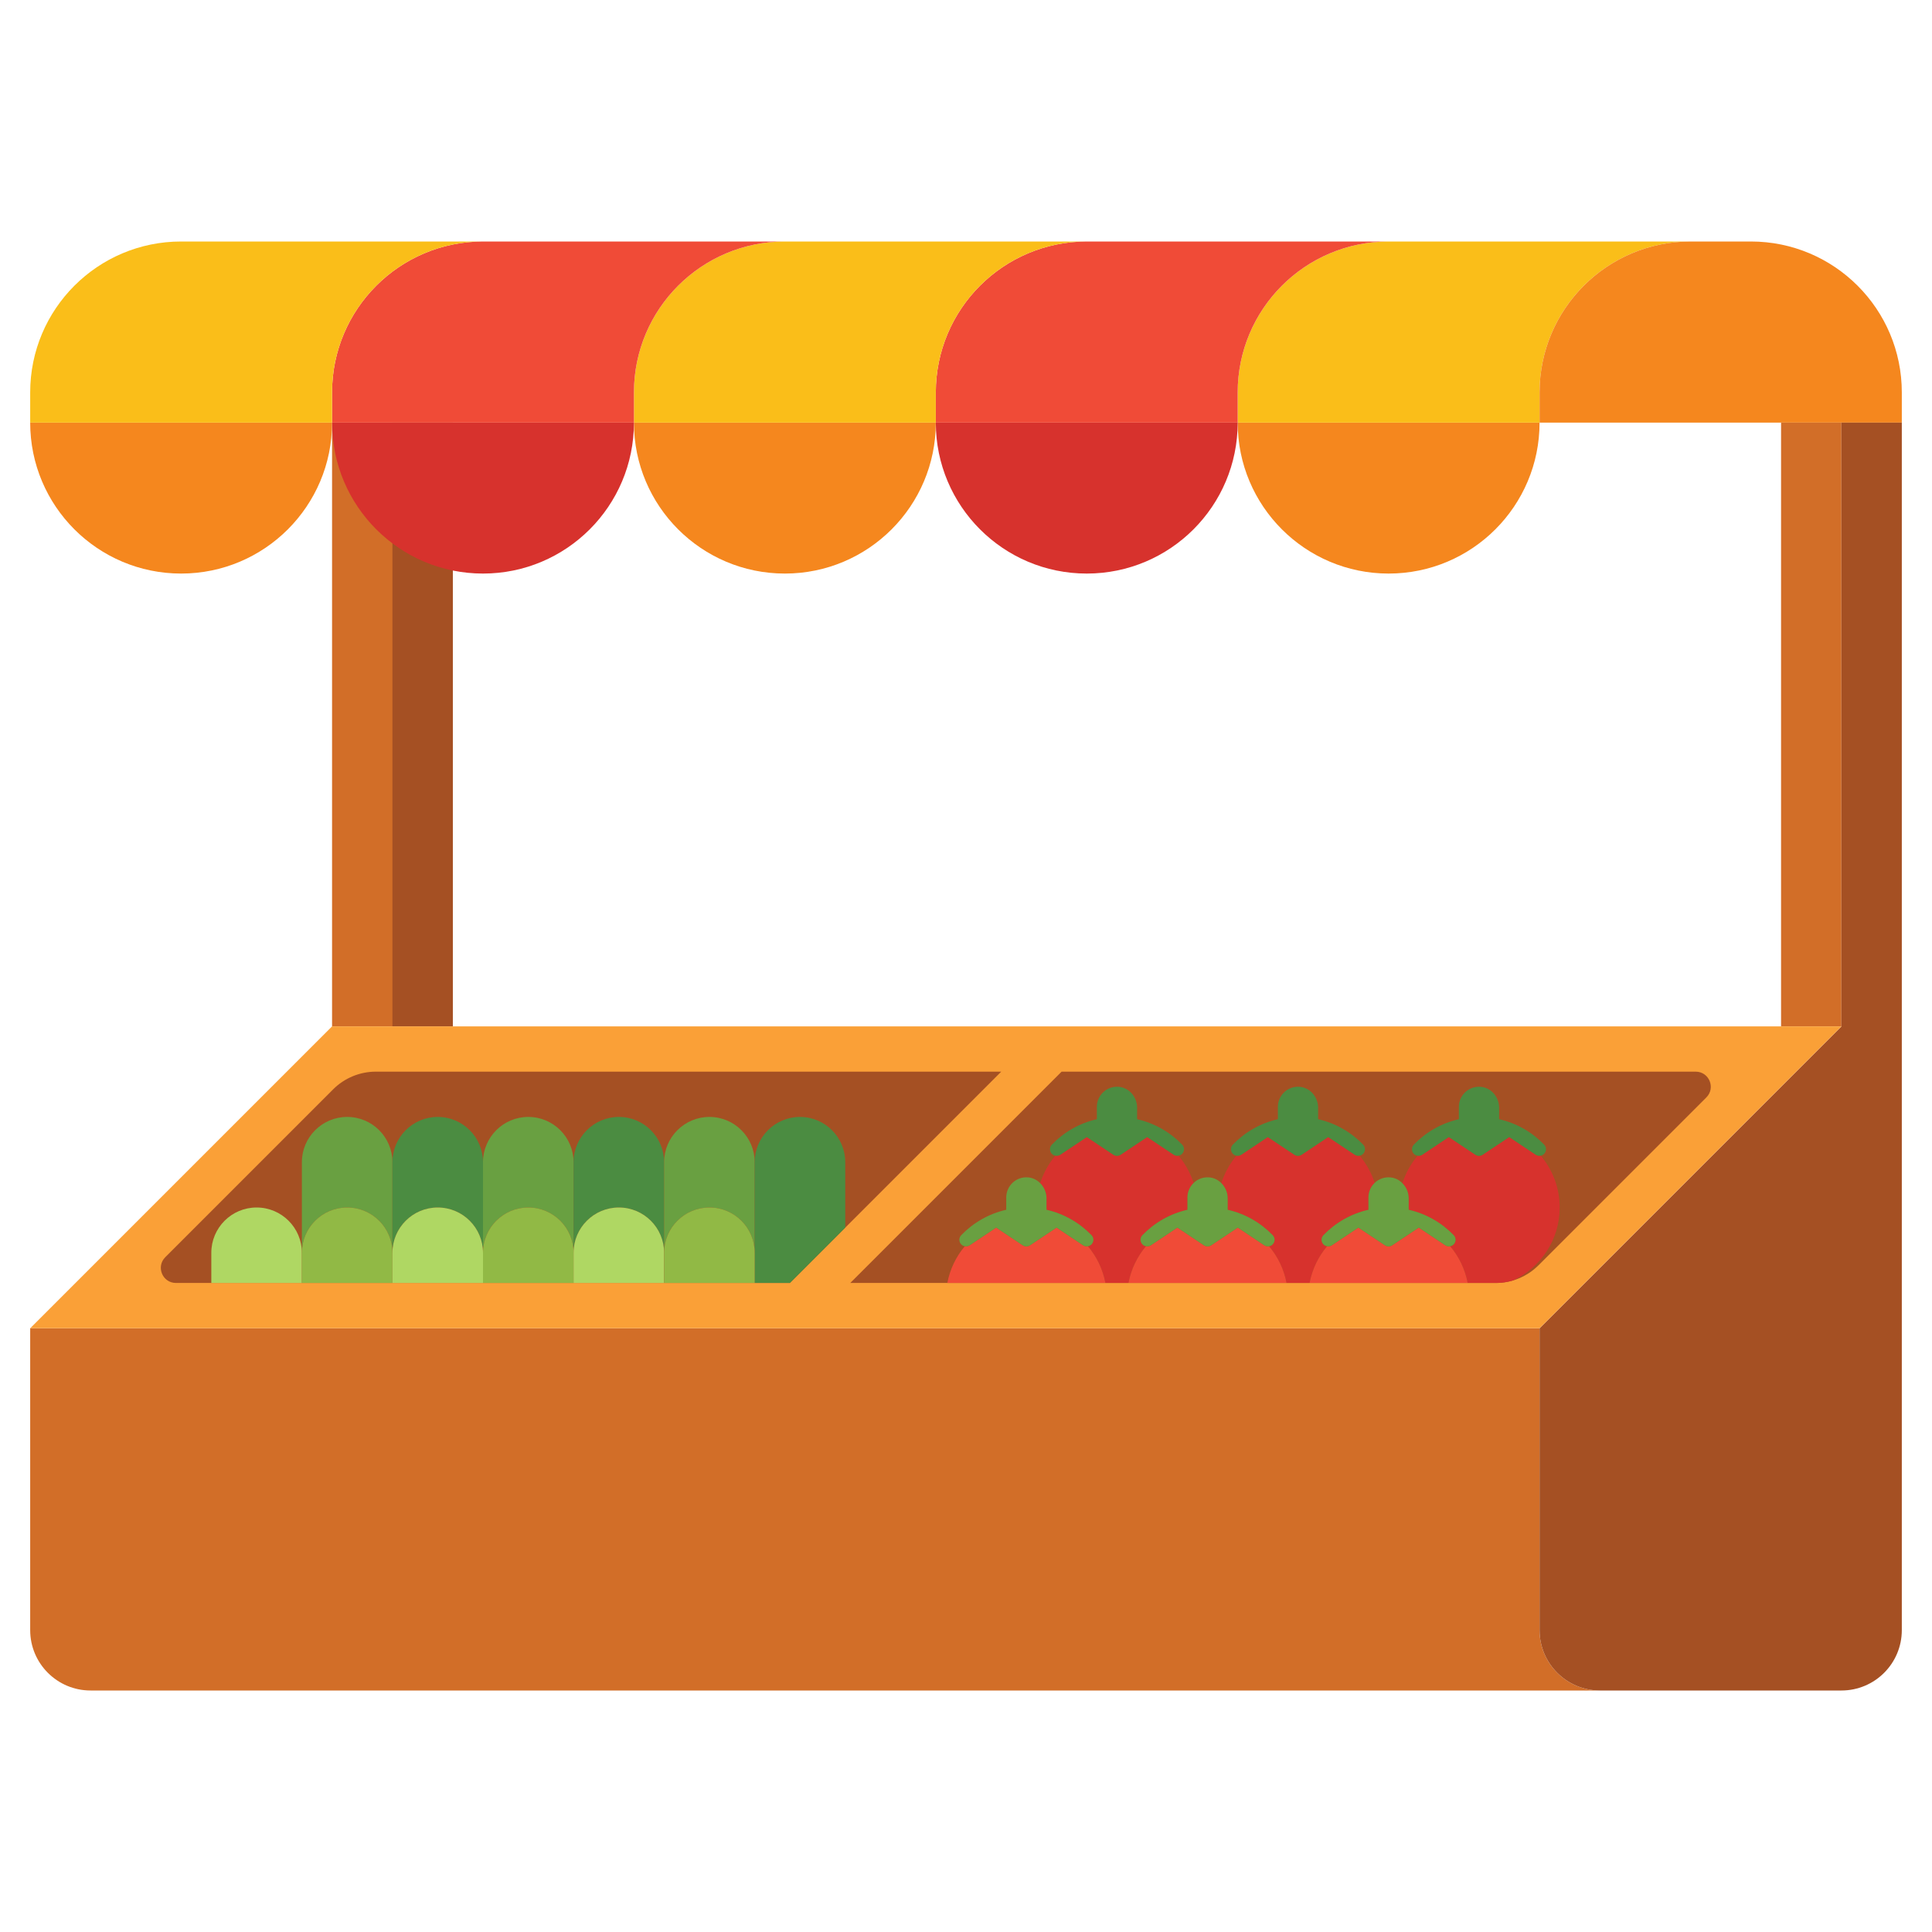
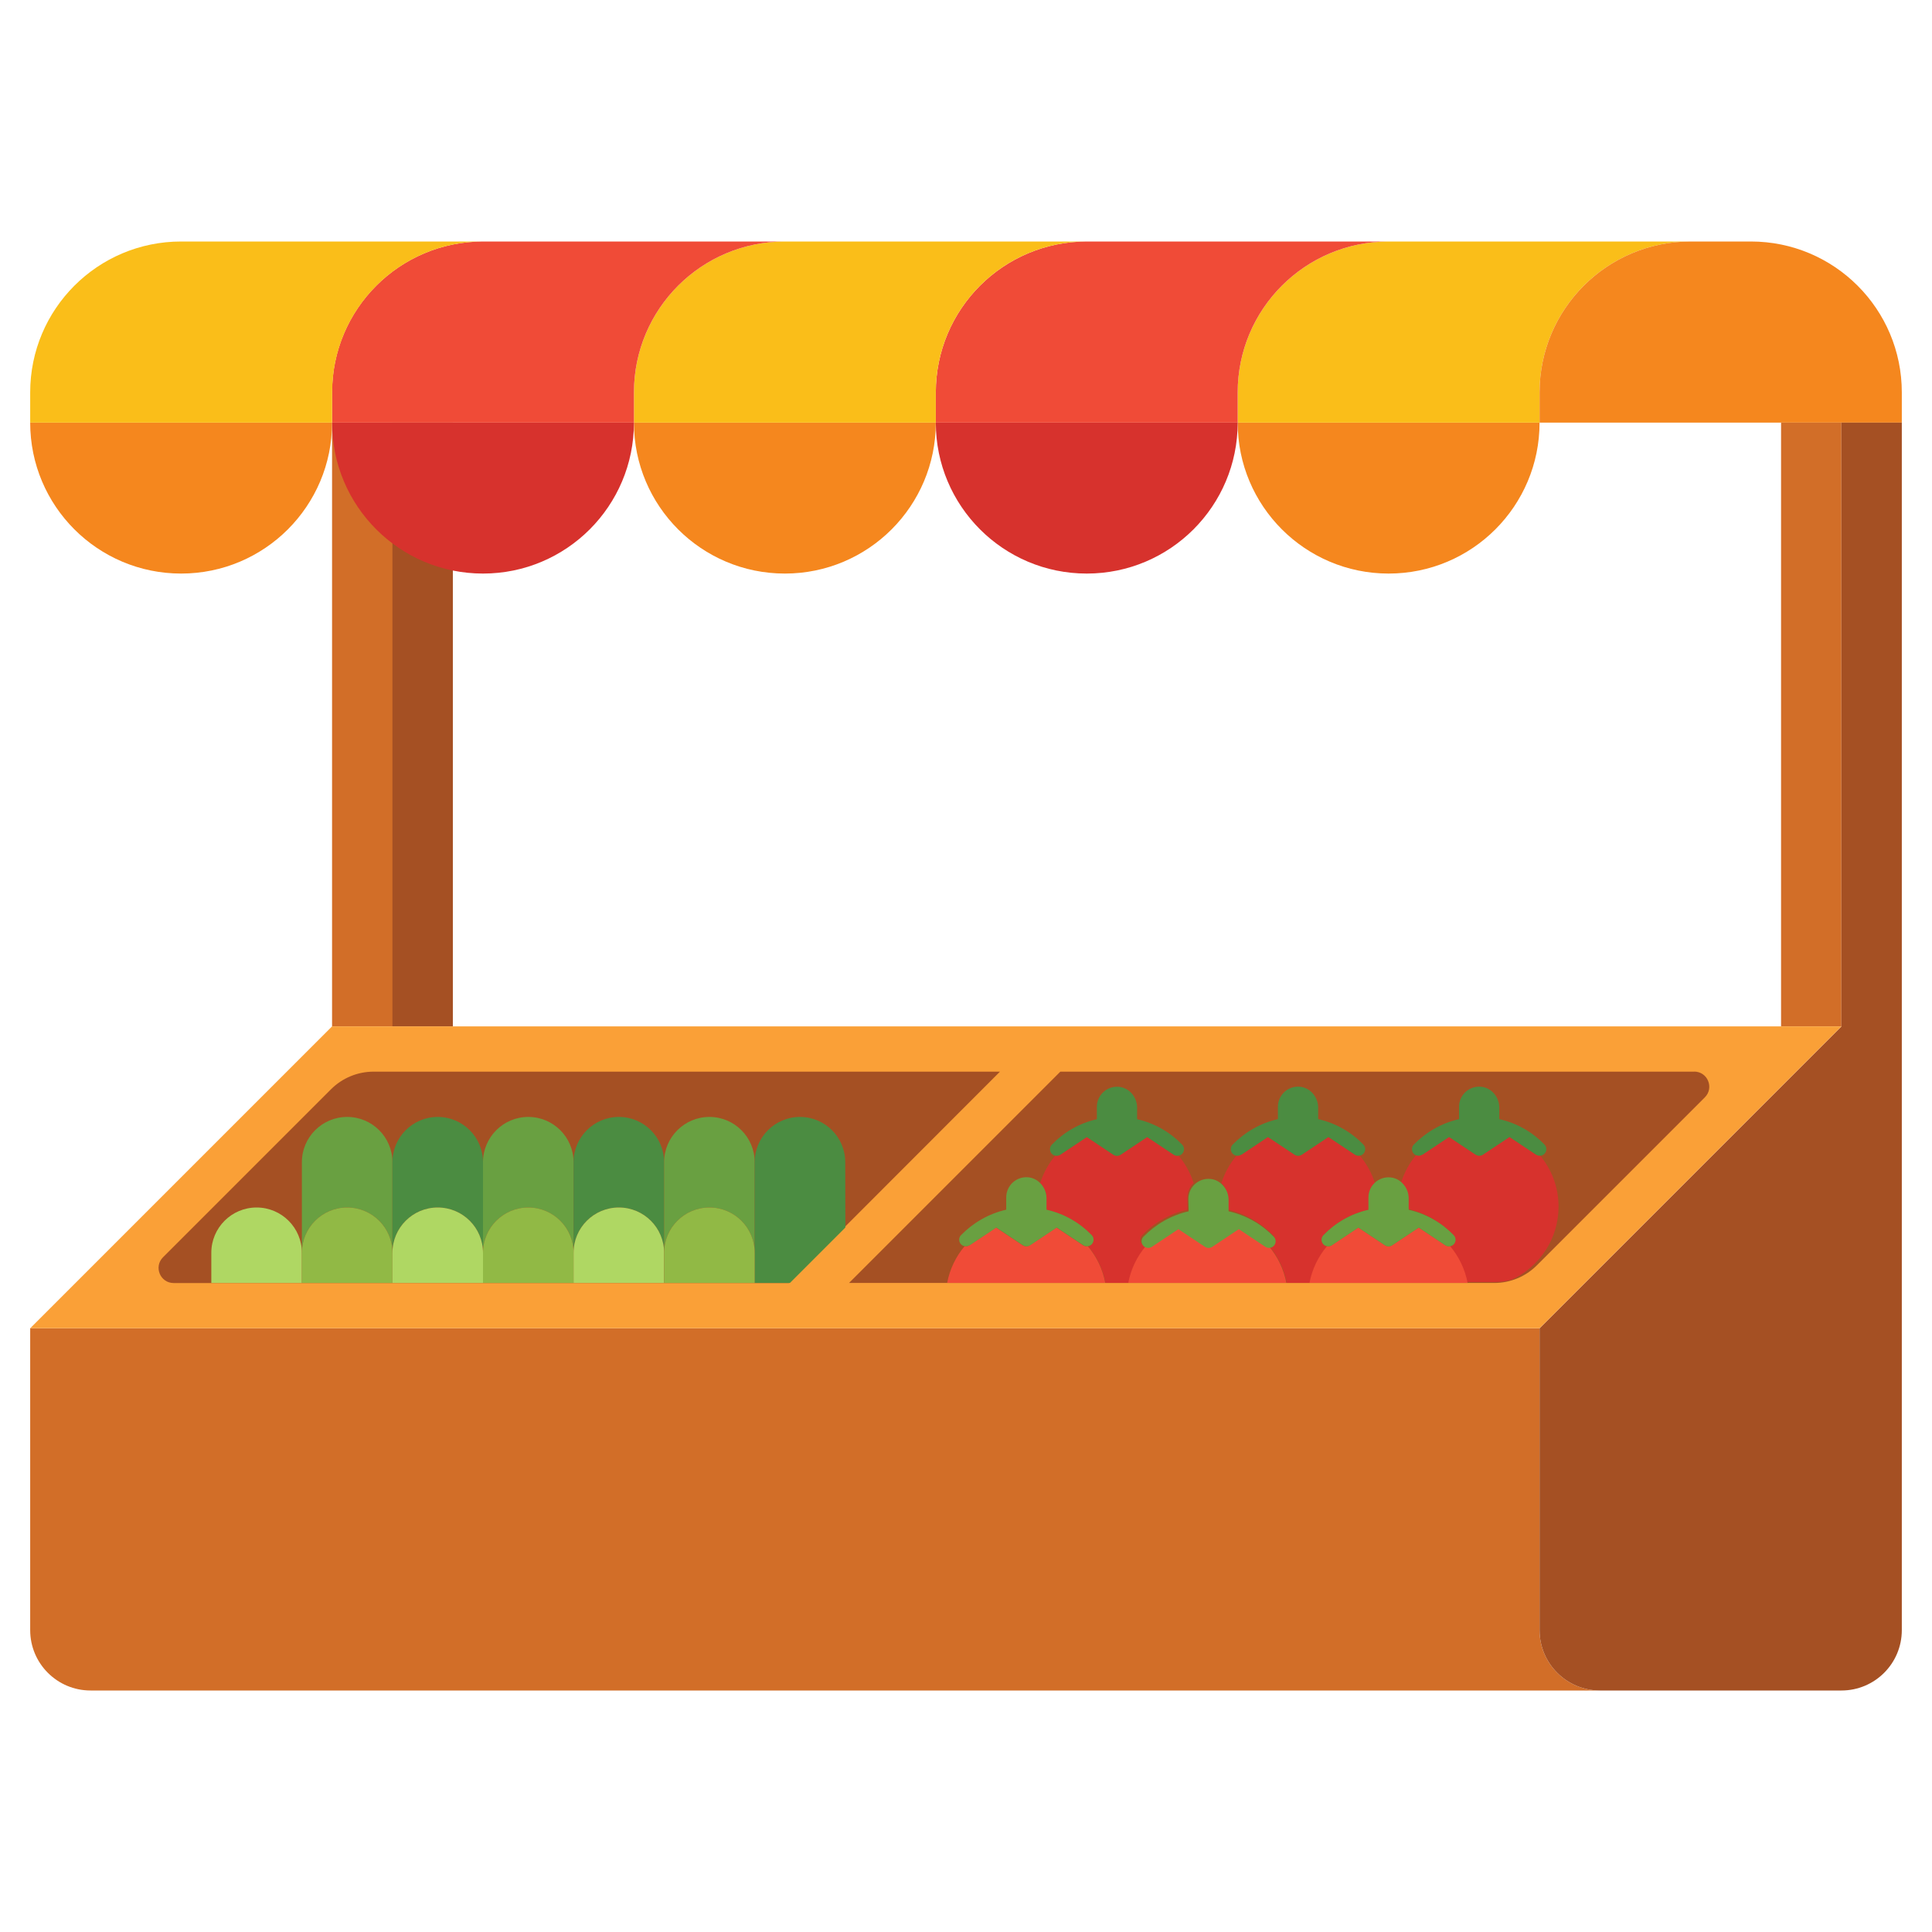
- <svg xmlns="http://www.w3.org/2000/svg" id="Layer_1" enable-background="new 0 0 512 512" height="512" viewBox="0 0 512 512" width="512">
-   <g>
-     <g>
-       <path d="m24 448h400c-8.837 0-16-7.163-16-16v-80h-400v80c0 8.837 7.163 16 16 16z" fill="#d26e28" />
-     </g>
-     <g>
-       <path d="m88 112h32v160h-32z" fill="#d26e28" />
-     </g>
-     <g>
-       <path d="m104 112h16v160h-16z" fill="#a55023" />
-     </g>
-     <g>
-       <path d="m368 152c22.091 0 40-17.909 40-40h-80c0 22.091 17.909 40 40 40z" fill="#f5871e" />
-     </g>
-     <g>
-       <path d="m408 112h-80v-8c0-22.091 17.909-40 40-40h80c-22.091 0-40 17.909-40 40z" fill="#fabe19" />
-     </g>
-     <g>
-       <path d="m288 152c22.091 0 40-17.909 40-40h-80c0 22.091 17.909 40 40 40z" fill="#d7322d" />
-     </g>
-     <g>
-       <path d="m328 112h-80v-8c0-22.091 17.909-40 40-40h80c-22.091 0-40 17.909-40 40z" fill="#f04b37" />
-     </g>
-     <g>
-       <path d="m208 152c22.091 0 40-17.909 40-40h-80c0 22.091 17.909 40 40 40z" fill="#f5871e" />
-     </g>
-     <g>
-       <path d="m248 112h-80v-8c0-22.091 17.909-40 40-40h80c-22.091 0-40 17.909-40 40z" fill="#fabe19" />
-     </g>
-     <g>
-       <path d="m128 152c22.091 0 40-17.909 40-40h-80c0 22.091 17.909 40 40 40z" fill="#d7322d" />
-     </g>
-     <g>
-       <path d="m168 112h-80v-8c0-22.091 17.909-40 40-40h80c-22.091 0-40 17.909-40 40z" fill="#f04b37" />
-     </g>
-     <g>
-       <path d="m48 152c22.091 0 40-17.909 40-40h-80c0 22.091 17.909 40 40 40z" fill="#f5871e" />
-     </g>
-     <g>
-       <path d="m88 112h-80v-8c0-22.091 17.909-40 40-40h82.667-2.667c-22.091 0-40 17.909-40 40z" fill="#fabe19" />
-     </g>
-     <g>
-       <path d="m464 64h-16c-22.091 0-40 17.909-40 40v8h96v-8c0-22.091-17.909-40-40-40z" fill="#f5871e" />
-     </g>
-     <g>
-       <path d="m472 112h16v160h-16z" fill="#d26e28" />
-     </g>
-     <g>
-       <path d="m488 112v160l-80 80v80c0 8.836 7.163 16 16 16h64c8.837 0 16-7.164 16-16v-320z" fill="#a55023" />
-     </g>
-     <g>
-       <path d="m8 352 80-80h400l-80 80z" fill="#faa037" />
-     </g>
-     <g>
-       <g>
-         <path d="m449.372 284h-168.039l-56 56h171.069c4.243 0 8.313-1.686 11.314-4.686l44.485-44.485c2.52-2.52.735-6.829-2.829-6.829z" fill="#a55023" />
-       </g>
-       <g>
-         <path d="m265.333 284h-165.735c-4.243 0-8.313 1.686-11.314 4.686l-44.485 44.485c-2.52 2.52-.735 6.828 2.828 6.828h162.706z" fill="#a55023" />
-       </g>
-     </g>
-     <g>
-       <g>
-         <path d="m92 320c6.627 0 12 5.373 12 12v-24c0-6.627-5.373-12-12-12s-12 5.373-12 12v24c0-6.627 5.373-12 12-12z" fill="#69a041" />
-       </g>
-       <g>
-         <path d="m116 320c6.627 0 12 5.373 12 12v-24c0-6.627-5.373-12-12-12s-12 5.373-12 12v24c0-6.627 5.373-12 12-12z" fill="#4b8c41" />
-       </g>
-       <g>
-         <path d="m140 320c6.627 0 12 5.373 12 12v-24c0-6.627-5.373-12-12-12s-12 5.373-12 12v24c0-6.627 5.373-12 12-12z" fill="#69a041" />
-       </g>
-       <g>
-         <path d="m164 320c6.627 0 12 5.373 12 12v-24c0-6.627-5.373-12-12-12s-12 5.373-12 12v24c0-6.627 5.373-12 12-12z" fill="#4b8c41" />
-       </g>
-       <g>
-         <path d="m188 320c6.627 0 12 5.373 12 12v-24c0-6.627-5.373-12-12-12s-12 5.373-12 12v24c0-6.627 5.373-12 12-12z" fill="#69a041" />
-       </g>
-       <g>
-         <path d="m224 308c0-6.627-5.373-12-12-12s-12 5.373-12 12v24 8h9.333l14.667-14.667z" fill="#4b8c41" />
-       </g>
-       <g>
-         <path d="m80 332c0-6.627-5.373-12-12-12s-12 5.373-12 12v8h24v-1.333z" fill="#afd763" />
-       </g>
-       <g>
-         <path d="m92 320c-6.627 0-12 5.373-12 12v6.667 1.333h24v-8c0-6.627-5.373-12-12-12z" fill="#91b945" />
-       </g>
-       <g>
-         <path d="m128 332c0-6.627-5.373-12-12-12s-12 5.373-12 12v8h24v-1.333z" fill="#afd763" />
-       </g>
-       <g>
-         <path d="m140 320c-6.627 0-12 5.373-12 12v6.667 1.333h24v-8c0-6.627-5.373-12-12-12z" fill="#91b945" />
-       </g>
-       <g>
-         <path d="m176 332c0-6.627-5.373-12-12-12s-12 5.373-12 12v8h24v-1.333z" fill="#afd763" />
-       </g>
-       <g>
-         <path d="m188 320c-6.627 0-12 5.373-12 12v6.667 1.333h24v-8c0-6.627-5.373-12-12-12z" fill="#91b945" />
-       </g>
-     </g>
-     <g>
-       <g>
-         <path d="m303.043 330.018c-.902-.601-1.063-1.881-.312-2.662 3.187-3.309 7.314-5.703 11.952-6.757v-3.266c0-1.507.629-2.864 1.634-3.834-.857-2.681-2.23-5.128-4.002-7.231-.435.076-.89.004-1.272-.251l-7.026-4.684-7.026 4.684c-.589.393-1.358.393-1.947 0l-7.026-4.684-7.027 4.684c-.391.26-.858.332-1.301.247-1.785 2.118-3.168 4.583-4.024 7.286 1.029 1.033 1.669 2.469 1.669 4.012v3.037c4.638 1.054 8.765 3.448 11.952 6.757.752.78.59 2.061-.312 2.662-.203.135-.43.207-.66.249 2.31 2.741 3.937 6.071 4.632 9.734h6.109c.696-3.664 2.323-6.994 4.634-9.736-.227-.044-.448-.115-.647-.247z" fill="#d7322d" />
-       </g>
-       <g>
-         <path d="m351.01 330.018c-.901-.601-1.063-1.881-.312-2.662 3.187-3.309 7.314-5.703 11.952-6.757v-3.266c0-1.519.638-2.887 1.658-3.858-.858-2.673-2.229-5.113-3.997-7.211-.444.085-.911.014-1.301-.247l-7.027-4.684-7.026 4.684c-.59.393-1.358.393-1.947 0l-7.026-4.684-7.026 4.684c-.382.255-.837.327-1.272.251-1.781 2.113-3.16 4.574-4.016 7.27 1.036 1.034 1.681 2.475 1.681 4.024v3.037c4.638 1.054 8.765 3.448 11.952 6.757.752.78.59 2.061-.312 2.662-.207.138-.439.21-.675.251 2.309 2.741 3.935 6.069 4.63 9.731h6.109c.695-3.662 2.321-6.991 4.63-9.731-.236-.041-.468-.113-.675-.251z" fill="#d7322d" />
-       </g>
-       <g>
-         <path d="m408.307 306.26c-.452.094-.931.024-1.331-.242l-7.026-4.684-7.026 4.684c-.59.393-1.358.393-1.947 0l-7.026-4.684-7.026 4.684c-.374.249-.817.322-1.243.255-1.784 2.119-3.166 4.586-4.021 7.29 1.022 1.032 1.657 2.463 1.657 4v3.037c4.638 1.054 8.765 3.448 11.952 6.757.752.78.59 2.061-.312 2.662-.199.133-.42.204-.646.247 2.311 2.742 3.938 6.072 4.634 9.736h7.456c1.571 0 3.117-.234 4.595-.677 7.28-3.396 12.336-10.76 12.336-19.323 0-5.239-1.894-10.029-5.026-13.742z" fill="#d7322d" />
-       </g>
-       <g>
-         <path d="m287.026 330.018-7.026-4.685-7.026 4.684c-.59.393-1.358.393-1.947 0l-7.027-4.684-7.026 4.684c-.386.258-.848.329-1.287.249-2.31 2.741-3.937 6.071-4.632 9.734h41.891c-.696-3.663-2.322-6.992-4.632-9.734-.44.081-.901.009-1.288-.248z" fill="#f04b37" />
-       </g>
-       <g>
-         <path d="m335.043 330.018-7.026-4.684-7.026 4.684c-.589.393-1.358.393-1.947 0l-7.026-4.684-7.027 4.684c-.391.26-.858.332-1.301.247-2.311 2.742-3.938 6.072-4.634 9.736h41.891c-.695-3.662-2.321-6.991-4.63-9.731-.437.074-.892.002-1.274-.252z" fill="#f04b37" />
-       </g>
-       <g>
-         <path d="m383.01 330.018-7.027-4.684-7.026 4.684c-.59.393-1.358.393-1.947 0l-7.026-4.684-7.026 4.684c-.382.255-.837.327-1.272.251-2.309 2.741-3.935 6.069-4.63 9.731h41.891c-.696-3.664-2.323-6.994-4.634-9.736-.445.085-.912.014-1.303-.246z" fill="#f04b37" />
-       </g>
-       <g>
-         <path d="m256.974 330.018 7.026-4.684 7.026 4.684c.59.393 1.358.393 1.947 0l7.026-4.684 7.026 4.684c.386.258.848.329 1.287.249.231-.042.457-.114.66-.249.901-.601 1.063-1.881.312-2.662-3.187-3.309-7.314-5.703-11.952-6.757v-3.037c0-1.543-.64-2.979-1.669-4.012-.828-.832-1.904-1.407-3.141-1.526-3.181-.303-5.857 2.19-5.857 5.308v3.266c-4.638 1.054-8.765 3.448-11.952 6.757-.752.78-.59 2.061.312 2.662.203.135.43.207.66.249.441.081.902.009 1.289-.248z" fill="#69a041" />
-       </g>
-       <g>
-         <path d="m314.683 320.599c-4.638 1.054-8.765 3.448-11.952 6.757-.752.78-.59 2.061.312 2.662.199.133.42.204.646.247.444.085.911.014 1.301-.247l7.027-4.684 7.026 4.684c.59.393 1.358.393 1.947 0l7.026-4.684 7.026 4.684c.382.255.837.327 1.272.251.236-.041.468-.113.675-.251.901-.601 1.063-1.881.312-2.662-3.187-3.309-7.314-5.703-11.952-6.757v-3.037c0-1.549-.645-2.99-1.681-4.024-.827-.825-1.897-1.396-3.128-1.514-1.644-.156-3.149.437-4.223 1.474-1.005.97-1.634 2.327-1.634 3.834z" fill="#69a041" />
-       </g>
-       <g>
-         <path d="m280.99 306.018 7.027-4.684 7.026 4.684c.59.393 1.358.393 1.947 0l7.026-4.684 7.026 4.684c.382.255.837.327 1.272.251.236-.041.468-.113.675-.251.901-.601 1.063-1.881.312-2.662-3.187-3.309-7.314-5.703-11.952-6.757v-3.037c0-2.785-2.037-5.273-4.81-5.537-3.181-.303-5.857 2.19-5.857 5.308v3.266c-4.638 1.054-8.765 3.448-11.952 6.757-.752.78-.59 2.061.312 2.662.199.133.42.204.646.247.444.084.911.013 1.302-.247z" fill="#4b8c41" />
-       </g>
-       <g>
-         <path d="m328.957 306.018 7.026-4.684 7.026 4.684c.589.393 1.358.393 1.947 0l7.026-4.684 7.027 4.684c.391.26.858.332 1.301.247.226-.043.447-.114.646-.247.902-.601 1.063-1.881.312-2.662-3.187-3.309-7.314-5.703-11.952-6.757v-3.037c0-2.785-2.036-5.273-4.809-5.537-3.181-.303-5.857 2.19-5.857 5.308v3.266c-4.638 1.054-8.765 3.448-11.952 6.757-.752.78-.59 2.061.312 2.662.207.138.439.21.675.251.435.075.89.003 1.272-.251z" fill="#4b8c41" />
-       </g>
-       <g>
-         <path d="m376.924 306.018 7.026-4.684 7.026 4.684c.59.393 1.358.393 1.947 0l7.026-4.684 7.026 4.684c.399.266.878.337 1.331.242.216-.045.426-.116.617-.242.901-.601 1.063-1.881.312-2.662-3.187-3.309-7.314-5.703-11.952-6.757v-3.037c0-2.785-2.037-5.273-4.81-5.537-3.181-.303-5.857 2.19-5.857 5.308v3.266c-4.638 1.054-8.765 3.448-11.952 6.757-.752.78-.59 2.061.312 2.662.216.144.458.217.704.255.427.066.87-.006 1.244-.255z" fill="#4b8c41" />
-       </g>
-       <g>
-         <path d="m362.65 320.599c-4.638 1.054-8.765 3.448-11.952 6.757-.752.78-.59 2.061.312 2.662.207.138.439.21.675.251.435.076.89.004 1.272-.251l7.026-4.684 7.026 4.684c.589.393 1.358.393 1.947 0l7.026-4.684 7.027 4.684c.391.26.858.332 1.301.247.226-.043.447-.114.646-.247.902-.601 1.063-1.881.312-2.662-3.187-3.309-7.314-5.703-11.952-6.757v-3.037c0-1.537-.635-2.968-1.657-4-.83-.838-1.91-1.419-3.153-1.538-1.631-.155-3.126.428-4.199 1.45-1.019.971-1.658 2.339-1.658 3.858v3.267z" fill="#69a041" />
-       </g>
-     </g>
-   </g>
+ <svg xmlns="http://www.w3.org/2000/svg" width="512" height="512" enable-background="new 0 0 512 512" version="1.1" viewBox="0 0 512 512">
+   <path d="m24 448h400c-8.84 0-16-7.16-16-16v-80h-400v80c0 8.84 7.16 16 16 16z" fill="#d26e28" />
+   <path d="m88 112h32v160h-32z" fill="#d26e28" />
+   <path d="m104 112h16v160h-16z" fill="#a55023" />
+   <path d="m368 152c22.1 0 40-17.9 40-40h-80c0 22.1 17.9 40 40 40z" fill="#f5871e" />
+   <path d="m408 112h-80v-8c0-22.1 17.9-40 40-40h80c-22.1 0-40 17.9-40 40z" fill="#fabe19" />
+   <path d="m288 152c22.1 0 40-17.9 40-40h-80c0 22.1 17.9 40 40 40z" fill="#d7322d" />
+   <path d="m328 112h-80v-8c0-22.1 17.9-40 40-40h80c-22.1 0-40 17.9-40 40z" fill="#f04b37" />
+   <path d="m208 152c22.1 0 40-17.9 40-40h-80c0 22.1 17.9 40 40 40z" fill="#f5871e" />
+   <path d="m248 112h-80v-8c0-22.1 17.9-40 40-40h80c-22.1 0-40 17.9-40 40z" fill="#fabe19" />
+   <path d="m128 152c22.1 0 40-17.9 40-40h-80c0 22.1 17.9 40 40 40z" fill="#d7322d" />
+   <path d="m168 112h-80v-8c0-22.1 17.9-40 40-40h80c-22.1 0-40 17.9-40 40z" fill="#f04b37" />
+   <path d="m48 152c22.1 0 40-17.9 40-40h-80c0 22.1 17.9 40 40 40z" fill="#f5871e" />
+   <path d="m88 112h-80v-8c0-22.1 17.9-40 40-40h82.7-2.67c-22.1 0-40 17.9-40 40z" fill="#fabe19" />
+   <path d="m464 64h-16c-22.1 0-40 17.9-40 40v8h96v-8c0-22.1-17.9-40-40-40z" fill="#f5871e" />
+   <path d="m472 112h16v160h-16z" fill="#d26e28" />
+   <path d="m488 112v160l-80 80v80c0 8.84 7.16 16 16 16h64c8.84 0 16-7.16 16-16v-320z" fill="#a55023" />
+   <path d="m8 352 80-80h400l-80 80z" fill="#faa037" />
+   <path d="m449 284h-168l-56 56h171c4.24 0 8.31-1.69 11.3-4.69l44.5-44.5c2.52-2.52 0.735-6.83-2.83-6.83z" fill="#a55023" />
+   <path d="m265 284h-166c-4.24 0-8.31 1.69-11.3 4.69l-44.5 44.5c-2.52 2.52-0.735 6.83 2.83 6.83h163z" fill="#a55023" />
+   <path d="m92 320c6.63 0 12 5.37 12 12v-24c0-6.63-5.37-12-12-12s-12 5.37-12 12v24c0-6.63 5.37-12 12-12z" fill="#69a041" />
+   <path d="m116 320c6.63 0 12 5.37 12 12v-24c0-6.63-5.37-12-12-12s-12 5.37-12 12v24c0-6.63 5.37-12 12-12z" fill="#4b8c41" />
+   <path d="m140 320c6.63 0 12 5.37 12 12v-24c0-6.63-5.37-12-12-12s-12 5.37-12 12v24c0-6.63 5.37-12 12-12z" fill="#69a041" />
+   <path d="m164 320c6.63 0 12 5.37 12 12v-24c0-6.63-5.37-12-12-12s-12 5.37-12 12v24c0-6.63 5.37-12 12-12z" fill="#4b8c41" />
+   <path d="m188 320c6.63 0 12 5.37 12 12v-24c0-6.63-5.37-12-12-12s-12 5.37-12 12v24c0-6.63 5.37-12 12-12z" fill="#69a041" />
+   <path d="m224 308c0-6.63-5.37-12-12-12s-12 5.37-12 12v32h9.33l14.7-14.7z" fill="#4b8c41" />
+   <path d="m80 332c0-6.63-5.37-12-12-12s-12 5.37-12 12v8h24v-1.33z" fill="#afd763" />
+   <path d="m92 320c-6.63 0-12 5.37-12 12v8h24v-8c0-6.63-5.37-12-12-12z" fill="#91b945" />
+   <path d="m128 332c0-6.63-5.37-12-12-12s-12 5.37-12 12v8h24v-1.33z" fill="#afd763" />
+   <path d="m140 320c-6.63 0-12 5.37-12 12v8h24v-8c0-6.63-5.37-12-12-12z" fill="#91b945" />
+   <path d="m176 332c0-6.63-5.37-12-12-12s-12 5.37-12 12v8h24v-1.33z" fill="#afd763" />
+   <path d="m188 320c-6.63 0-12 5.37-12 12v8h24v-8c0-6.63-5.37-12-12-12z" fill="#91b945" />
+   <path d="m303 330c-0.902-0.601-1.06-1.88-0.312-2.66 3.19-3.31 7.31-5.7 12-6.76v-3.27c0-1.51 0.629-2.86 1.63-3.83-0.857-2.68-2.23-5.13-4-7.23-0.435 0.076-0.89 4e-3 -1.27-0.251l-7.03-4.68-7.03 4.68c-0.589 0.393-1.36 0.393-1.95 0l-7.03-4.68-7.03 4.68c-0.391 0.26-0.858 0.332-1.3 0.247-1.78 2.12-3.17 4.58-4.02 7.29 1.03 1.03 1.67 2.47 1.67 4.01v3.04c4.64 1.05 8.76 3.45 12 6.76 0.752 0.78 0.59 2.06-0.312 2.66-0.203 0.135-0.43 0.207-0.66 0.249 2.31 2.74 3.94 6.07 4.63 9.73h6.11c0.696-3.66 2.32-6.99 4.63-9.74-0.227-0.044-0.448-0.115-0.647-0.247z" fill="#d7322d" />
+   <path d="m351 330c-0.901-0.601-1.06-1.88-0.312-2.66 3.19-3.31 7.31-5.7 12-6.76v-3.27c0-1.52 0.638-2.89 1.66-3.86-0.858-2.67-2.23-5.11-4-7.21-0.444 0.085-0.911 0.014-1.3-0.247l-7.03-4.68-7.03 4.68c-0.59 0.393-1.36 0.393-1.95 0l-7.03-4.68-7.03 4.68c-0.382 0.255-0.837 0.327-1.27 0.251-1.78 2.11-3.16 4.57-4.02 7.27 1.04 1.03 1.68 2.48 1.68 4.02v3.04c4.64 1.05 8.76 3.45 12 6.76 0.752 0.78 0.59 2.06-0.312 2.66-0.207 0.138-0.439 0.21-0.675 0.251 2.31 2.74 3.94 6.07 4.63 9.73h6.11c0.695-3.66 2.32-6.99 4.63-9.73-0.236-0.041-0.468-0.113-0.675-0.251z" fill="#d7322d" />
+   <path d="m408 306c-0.452 0.094-0.931 0.024-1.33-0.242l-7.03-4.68-7.03 4.68c-0.59 0.393-1.36 0.393-1.95 0l-7.03-4.68-7.03 4.68c-0.374 0.249-0.817 0.322-1.24 0.255-1.78 2.12-3.17 4.59-4.02 7.29 1.02 1.03 1.66 2.46 1.66 4v3.04c4.64 1.05 8.76 3.45 12 6.76 0.752 0.78 0.59 2.06-0.312 2.66-0.199 0.133-0.42 0.204-0.646 0.247 2.31 2.74 3.94 6.07 4.63 9.74h7.46c1.57 0 3.12-0.234 4.6-0.677 7.28-3.4 12.3-10.8 12.3-19.3 0-5.24-1.89-10-5.03-13.7z" fill="#d7322d" />
+   <path d="m287 330-7.03-4.68-7.03 4.68c-0.59 0.393-1.36 0.393-1.95 0l-7.03-4.68-7.03 4.68c-0.386 0.258-0.848 0.329-1.29 0.249-2.31 2.74-3.94 6.07-4.63 9.73h41.9c-0.696-3.66-2.32-6.99-4.63-9.73-0.44 0.081-0.901 9e-3 -1.29-0.248z" fill="#f04b37" />
+   <path d="m335 330-7.03-4.68-7.03 4.68c-0.589 0.393-1.36 0.393-1.95 0l-7.03-4.68-7.03 4.68c-0.391 0.26-0.858 0.332-1.3 0.247-2.31 2.74-3.94 6.07-4.63 9.74h41.9c-0.695-3.66-2.32-6.99-4.63-9.73-0.437 0.074-0.892 2e-3 -1.27-0.252z" fill="#f04b37" />
+   <path d="m383 330-7.03-4.68-7.03 4.68c-0.59 0.393-1.36 0.393-1.95 0l-7.03-4.68-7.03 4.68c-0.382 0.255-0.837 0.327-1.27 0.251-2.31 2.74-3.94 6.07-4.63 9.73h41.9c-0.696-3.66-2.32-6.99-4.63-9.74-0.445 0.085-0.912 0.014-1.3-0.246z" fill="#f04b37" />
+   <path d="m257 330 7.03-4.68 7.03 4.68c0.59 0.393 1.36 0.393 1.95 0l7.03-4.68 7.03 4.68c0.386 0.258 0.848 0.329 1.29 0.249 0.231-0.042 0.457-0.114 0.66-0.249 0.901-0.601 1.06-1.88 0.312-2.66-3.19-3.31-7.31-5.7-12-6.76v-3.04c0-1.54-0.64-2.98-1.67-4.01-0.828-0.832-1.9-1.41-3.14-1.53-3.18-0.303-5.86 2.19-5.86 5.31v3.27c-4.64 1.05-8.76 3.45-12 6.76-0.752 0.78-0.59 2.06 0.312 2.66 0.203 0.135 0.43 0.207 0.66 0.249 0.441 0.081 0.902 9e-3 1.29-0.248z" fill="#69a041" />
+   <path d="m315 321c-4.64 1.05-8.76 3.45-12 6.76-0.752 0.78-0.59 2.06 0.312 2.66 0.199 0.133 0.42 0.204 0.646 0.247 0.444 0.085 0.911 0.014 1.3-0.247l7.03-4.68 7.03 4.68c0.59 0.393 1.36 0.393 1.95 0l7.03-4.68 7.03 4.68c0.382 0.255 0.837 0.327 1.27 0.251 0.236-0.041 0.468-0.113 0.675-0.251 0.901-0.601 1.06-1.88 0.312-2.66-3.19-3.31-7.31-5.7-12-6.76v-3.04c0-1.55-0.645-2.99-1.68-4.02-0.827-0.825-1.9-1.4-3.13-1.51-1.64-0.156-3.15 0.437-4.22 1.47-1 0.97-1.63 2.33-1.63 3.83z" fill="#69a041" />
+   <path d="m280.99 306.018 7.027-4.684 7.026 4.684c.59.393 1.358.393 1.947 0l7.026-4.684 7.026 4.684c.382.255.837.327 1.272.251.236-.041.468-.113.675-.251.901-.601 1.063-1.881.312-2.662-3.187-3.309-7.314-5.703-11.952-6.757v-3.037c0-2.785-2.037-5.273-4.81-5.537-3.181-.303-5.857 2.19-5.857 5.308v3.266c-4.638 1.054-8.765 3.448-11.952 6.757-.752.78-.59 2.061.312 2.662.199.133.42.204.646.247.444.084.911.013 1.302-.247z" fill="#4b8c41" />
+   <path d="m329 306 7.03-4.68 7.03 4.68c0.589 0.393 1.36 0.393 1.95 0l7.03-4.68 7.03 4.68c0.391 0.26 0.858 0.332 1.3 0.247 0.226-0.043 0.447-0.114 0.646-0.247 0.902-0.601 1.06-1.88 0.312-2.66-3.19-3.31-7.31-5.7-12-6.76v-3.04c0-2.78-2.04-5.27-4.81-5.54-3.18-0.303-5.86 2.19-5.86 5.31v3.27c-4.64 1.05-8.76 3.45-12 6.76-0.752 0.78-0.59 2.06 0.312 2.66 0.207 0.138 0.439 0.21 0.675 0.251 0.435 0.075 0.89 3e-3 1.27-0.251z" fill="#4b8c41" />
+   <path d="m377 306 7.03-4.68 7.03 4.68c0.59 0.393 1.36 0.393 1.95 0l7.03-4.68 7.03 4.68c0.399 0.266 0.878 0.337 1.33 0.242 0.216-0.045 0.426-0.116 0.617-0.242 0.901-0.601 1.06-1.88 0.312-2.66-3.19-3.31-7.31-5.7-12-6.76v-3.04c0-2.78-2.04-5.27-4.81-5.54-3.18-0.303-5.86 2.19-5.86 5.31v3.27c-4.64 1.05-8.76 3.45-12 6.76-0.752 0.78-0.59 2.06 0.312 2.66 0.216 0.144 0.458 0.217 0.704 0.255 0.427 0.066 0.87-6e-3 1.24-0.255z" fill="#4b8c41" />
+   <path d="m362.65 320.599c-4.638 1.054-8.765 3.448-11.952 6.757-.752.78-.59 2.061.312 2.662.207.138.439.21.675.251.435.076.89.004 1.272-.251l7.026-4.684 7.026 4.684c.589.393 1.358.393 1.947 0l7.026-4.684 7.027 4.684c.391.26.858.332 1.301.247.226-.043.447-.114.646-.247.902-.601 1.063-1.881.312-2.662-3.187-3.309-7.314-5.703-11.952-6.757v-3.037c0-1.537-.635-2.968-1.657-4-.83-.838-1.91-1.419-3.153-1.538-1.631-.155-3.126.428-4.199 1.45-1.019.971-1.658 2.339-1.658 3.858v3.267z" fill="#69a041" />
</svg>
